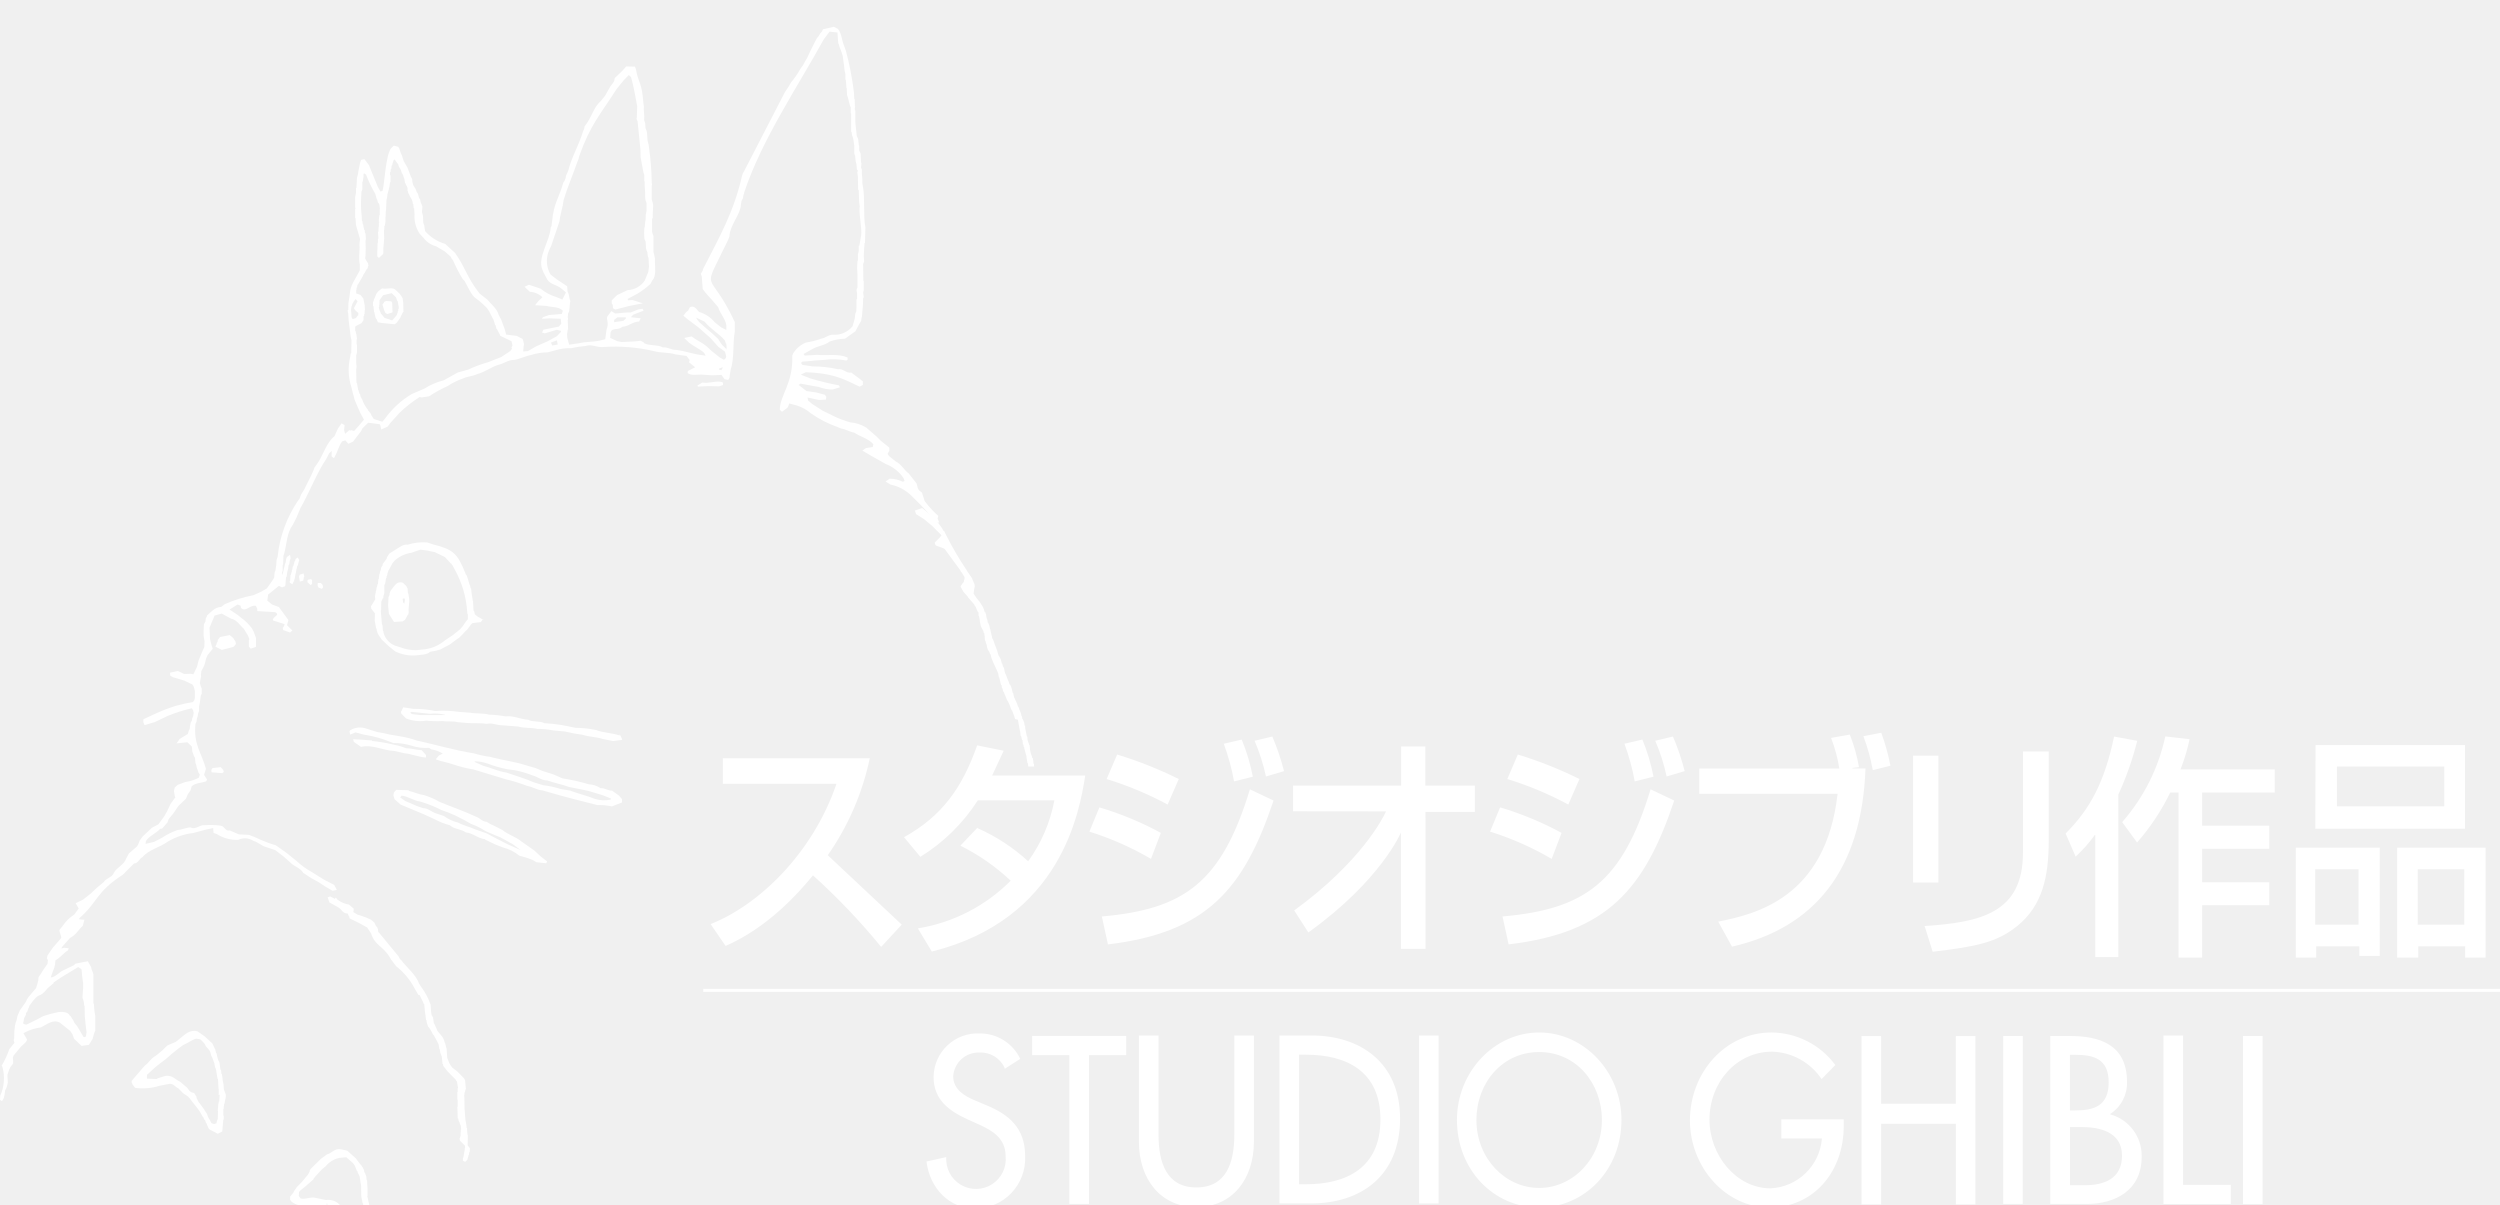
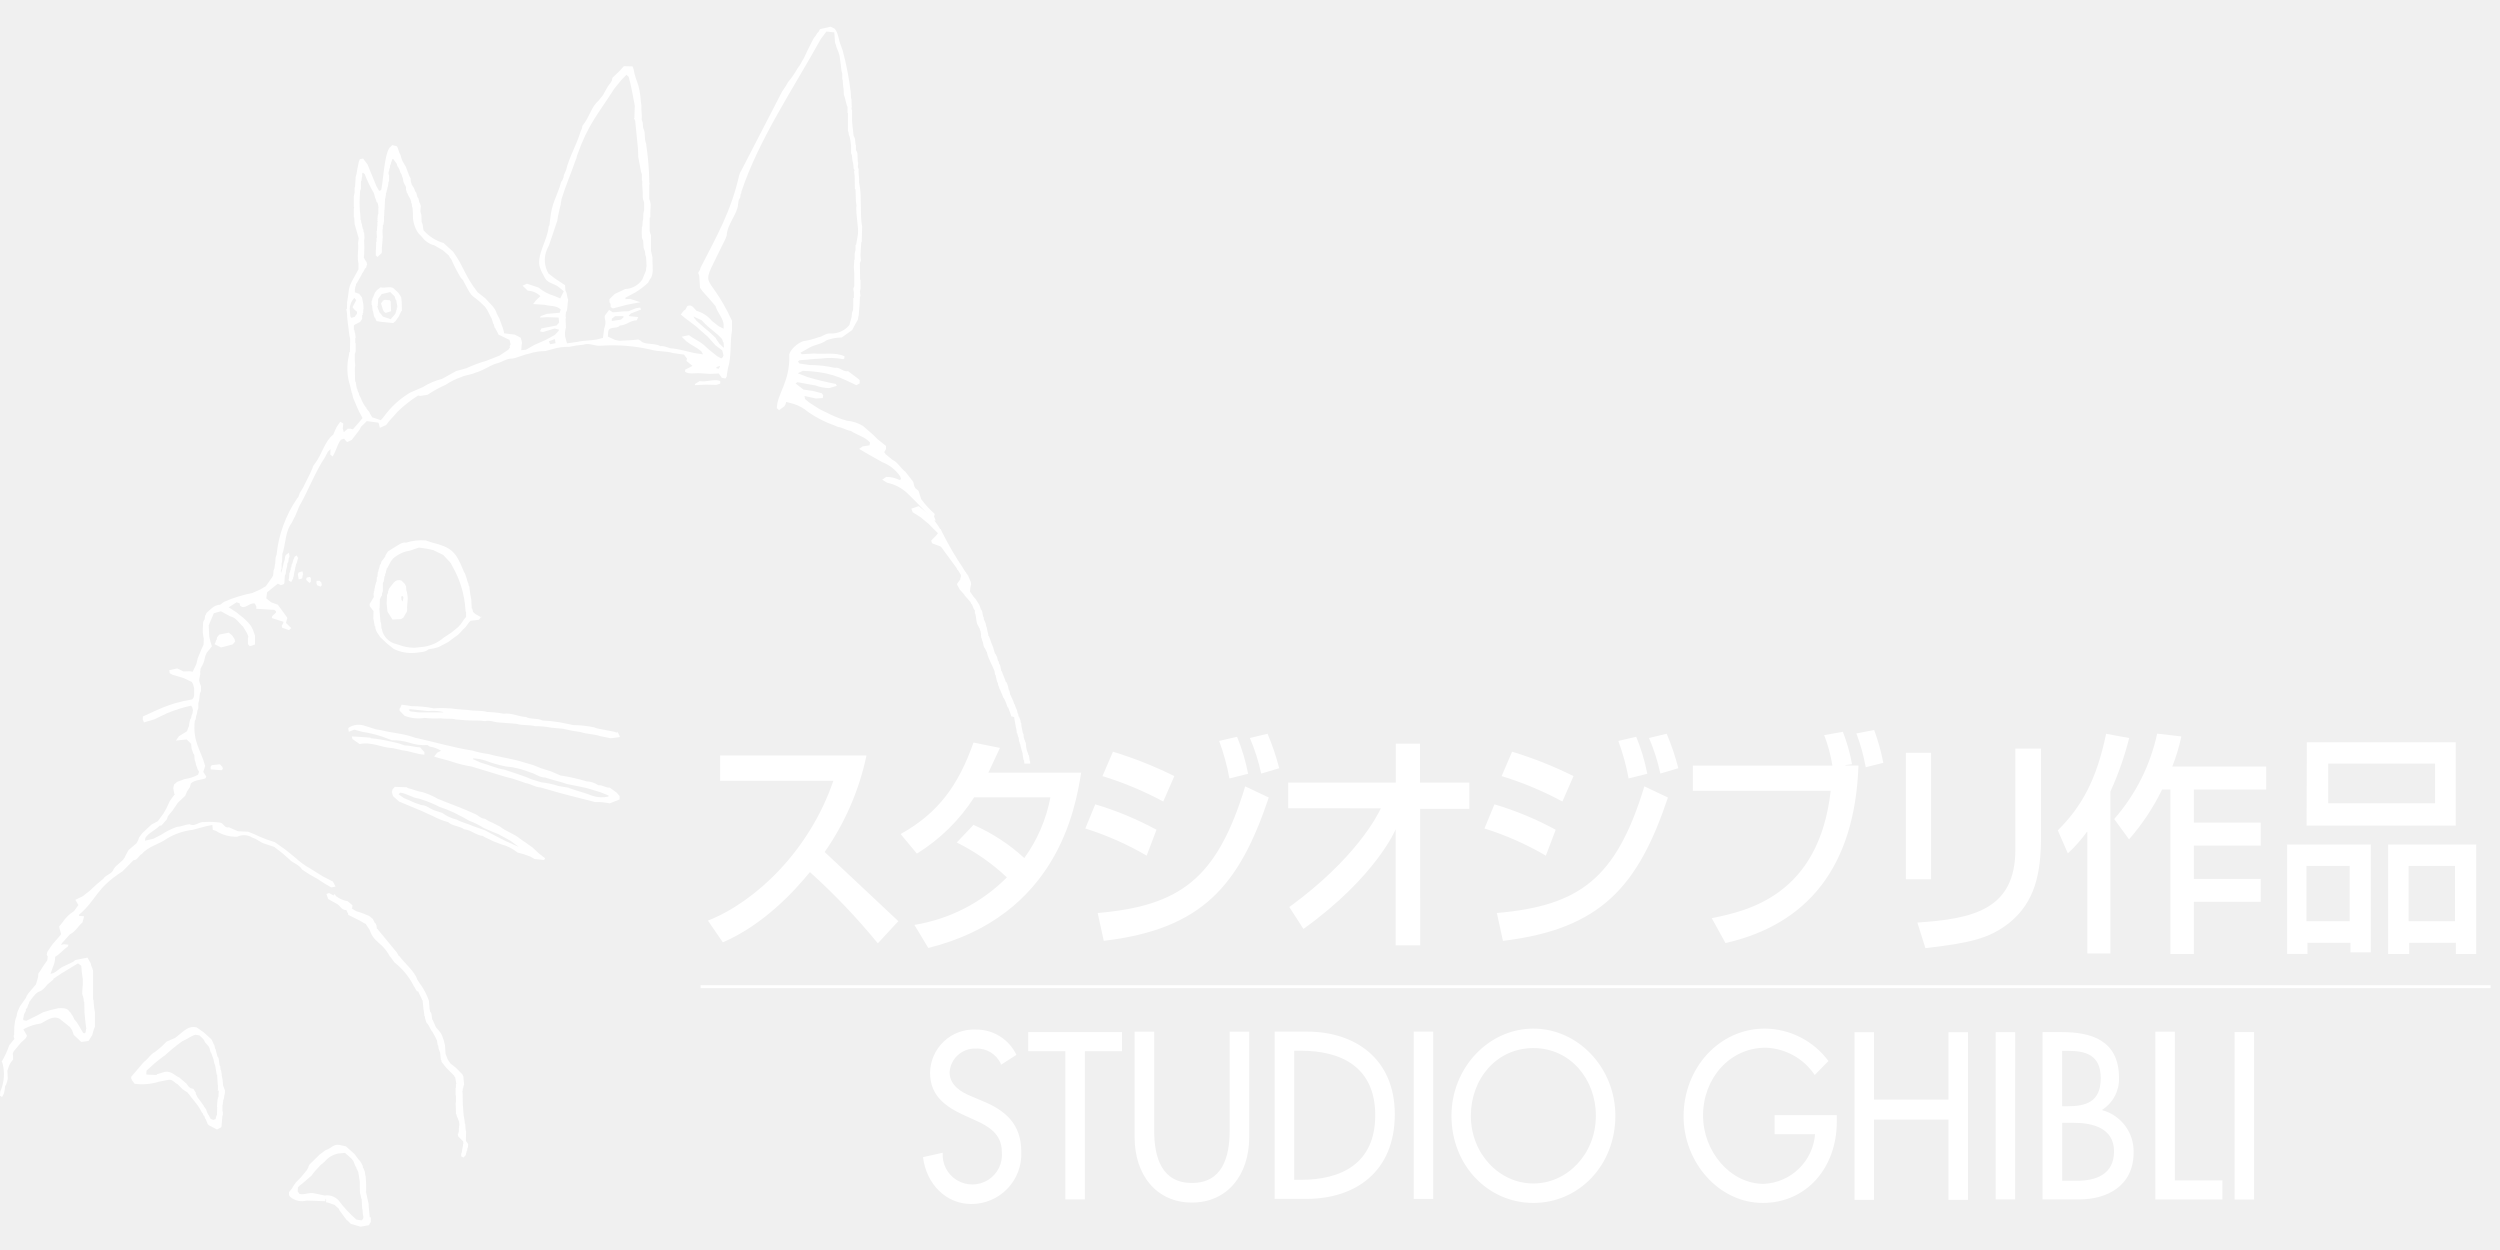
- <svg xmlns="http://www.w3.org/2000/svg" fill="#fff">
+ <svg xmlns="http://www.w3.org/2000/svg" viewBox="0 0 300 150" fill="#fff">
  <path d="M120.1 127.66a3.132 3.132 0 0 0-3.013-1.83 3.032 3.032 0 0 0-3.135 2.855c0 1.567 1.44 2.4 2.6 2.866l1.342.567c2.67 1.1 4.66 2.684 4.66 6.1a5.99 5.99 0 0 1-6 6.264c-3.03 0-5.4-2.4-5.794-5.624l2.366-.53a3.56 3.56 0 1 0 7.093-.11c0-2.16-1.616-3.086-3.232-3.806l-1.293-.585c-2.134-.976-4.086-2.287-4.086-5.08a5.262 5.262 0 0 1 5.531-5.2 5.318 5.318 0 0 1 4.831 3.038l-1.867 1.195zm10.08 16.266h-2.342V126.14h-4.452v-2.293h11.252v2.293h-4.452v17.785zm8.32-20.126v11.843c0 3.282.915 6.313 4.53 6.313s4.53-3.03 4.53-6.313V123.8h2.342v12.7c0 4.422-2.56 7.807-6.873 7.807s-6.874-3.385-6.874-7.807v-12.7h2.343zm16.8 17.778h.823c4.776 0 8.905-1.915 8.905-7.746s-4.135-7.745-8.905-7.745h-.823zm-2.342-17.785h3.885c5.757 0 10.533 3.245 10.533 9.93 0 6.843-4.684 10.143-10.612 10.143h-3.806v-20.072zm19.028 20.078h-2.34v-20.078h2.34zm19.517-9.978c0-4.422-3.086-8.124-7.5-8.124s-7.5 3.7-7.5 8.124c0 4.574 3.433 8.124 7.5 8.124s7.5-3.538 7.5-8.124m2.34 0c0 5.965-4.4 10.46-9.837 10.46s-9.83-4.5-9.83-10.46c0-5.75 4.452-10.46 9.83-10.46s9.837 4.708 9.837 10.46m26.573-.08v.793c0 5.513-3.635 9.746-8.886 9.746s-9.5-4.85-9.5-10.4c0-5.776 4.27-10.52 9.734-10.52a9.58 9.58 0 0 1 7.648 3.891L217.766 129a7.374 7.374 0 0 0-5.9-3.275c-4.27 0-7.5 3.647-7.5 8.14 0 4.27 3.232 8.2 7.294 8.2a6.473 6.473 0 0 0 6.148-5.964h-4.855v-2.287h7.44zm13.4-1.86v-8.093h2.342v20.126h-2.34v-9.637h-8.935v9.637h-2.342V123.86h2.342v8.093zm8 11.978h-2.337v-20.078h2.342zm5.647-2.24h1.793c2.165 0 4.428-.7 4.428-3.537s-2.683-3.415-4.775-3.415h-1.446v6.952zm0-8.94h.6c2.22 0 4.025-.488 4.025-3.355 0-2.824-1.793-3.293-3.982-3.293h-.647v6.7zm-2.342-8.9h2.294c3.537 0 6.867.976 6.867 5.514a4.375 4.375 0 0 1-2.013 3.805v.05a5.11 5.11 0 0 1 3.763 5.086c0 4.026-3.208 5.624-6.526 5.624h-4.4v-20.083zm15.87 17.8h5.7v2.287h-8.05V123.8h2.342v17.8zm9.5 2.293h-2.34V123.85h2.34zm-185.565-33.46C90.7 108.217 97.154 102.04 100 93.7H86.414v-3.047h17.565a31.52 31.52 0 0 1-5.02 11.587l8.844 8.3-2.464 2.66a77.94 77.94 0 0 0-8.148-8.551c-1.83 2.232-5.46 6.264-10.448 8.435l-1.8-2.623zM116.853 99a22.272 22.272 0 0 1 6.063 3.964 18.126 18.126 0 0 0 3.134-7.288h-9.15a21.752 21.752 0 0 1-6.873 6.757l-1.952-2.348c4.574-2.543 6.953-5.916 8.746-10.978l3.17.64-1.384 2.97h11.13c-.683 4.38-2.927 17.2-18.34 21.04l-1.67-2.77a20.2 20.2 0 0 0 11.1-5.7 25.038 25.038 0 0 0-6.014-4.19l2.044-2.153zm14.87 10.563c9.85-.866 14.32-4.056 17.7-15.2l2.83 1.34c-3.556 10.588-7.972 15.784-19.8 17.2zm19.62-16.735a23.218 23.218 0 0 0-1.36-4.27l2.122-.506a28.438 28.438 0 0 1 1.4 4.135l-2.172.647zm-3.812.585a26.888 26.888 0 0 0-1.232-4.5l2.147-.5a23.309 23.309 0 0 1 1.329 4.44zm-9.953 9.252a35.6 35.6 0 0 0-7.343-3.245l1.195-2.9a38.1 38.1 0 0 1 7.349 3.05l-1.2 3.16zm2.012-6.483a40.363 40.363 0 0 0-7.294-3.049l1.257-2.928a47.734 47.734 0 0 1 7.367 2.928zm40.033 13.38c9.85-.866 14.32-4.056 17.7-15.2l2.83 1.34c-3.556 10.588-7.972 15.784-19.8 17.2zm19.62-16.735a23.218 23.218 0 0 0-1.36-4.27L200 88.05a28.438 28.438 0 0 1 1.4 4.135l-2.172.647zm-3.812.585a26.888 26.888 0 0 0-1.232-4.5l2.147-.5a23.309 23.309 0 0 1 1.329 4.44zm-9.953 9.252a35.6 35.6 0 0 0-7.343-3.245l1.2-2.9a38.1 38.1 0 0 1 7.349 3.05l-1.2 3.16zm2.012-6.483a40.186 40.186 0 0 0-7.294-3.049l1.257-2.928a47.469 47.469 0 0 1 7.367 2.928zm36.397-4.114a22.622 22.622 0 0 0-1.122-4.055l2.135-.412a25.272 25.272 0 0 1 1.1 3.94l-2.116.53zm-2.744-4.25a20.441 20.441 0 0 1 1.1 3.891l-.793.1v.06h1.568c-.44 12.155-6.1 19.053-15.96 21.3l-1.646-2.988c4.27-.866 12.856-2.714 14.27-15.284h-16.54v-3.02h16.747a17.8 17.8 0 0 0-.988-3.66l2.245-.4zm23.78 12.63c0 4.4-.757 7.825-3.794 10.283-2.44 1.933-4.806 2.427-10.08 3.05l-.964-3.074c6.7-.445 11.758-1.56 11.758-8.77v-12.1h3.08v10.612zm-13.192 5.062h-3.025V90.335h3.025zm30.018-17.076a22.425 22.425 0 0 1-1.073 3.549h11.264v2.763h-8.678v3.964h8.025v2.763h-8.025v4h8.025v2.744h-8.025v6.264h-2.818V94.745h-.994a26.953 26.953 0 0 1-3.965 5.977l-1.78-2.44a22.86 22.86 0 0 0 5.153-10.246l2.9.336zM250.5 99.807h-.06a16.906 16.906 0 0 1-2.3 2.6l-1.2-2.763c2.9-2.9 4.647-6.1 5.794-11.588l2.768.507a37.3 37.3 0 0 1-2.256 6.428v19.425h-2.763V99.74zm28.9-3.415h12.807v-4.758H279.38v4.758zm-2.58-7.32h17.87v10h-17.9zm12.216 21.468h5.562v-6.624h-5.562v6.624zm-14.7-9.2h10.16v12.94h-2.44v-1.146h-5.16v1.342h-2.44v-13.14zm2.44 9.2h5.184v-6.624h-5.184v6.624zm9.758-9.2h10.612v13.137h-2.44v-1.342H289.1v1.342h-2.525v-13.14zm-131.77 7.47C162.63 103.082 165.3 97.886 165.7 97l-11.118-.012v-3.073H167.5v-4.677h2.9v4.677h5.916v3.153h-5.9l.006 16.37h-2.94V99.52s-2.36 5.7-11.07 11.954l-1.708-2.653zm-70.66 9.575h214.8" />
  <path d="M84.072 118.22h214.8v.354h-214.8m2.36-72.832v.287l-.464.158-1.268-.03-1.27.06-.06-.122.586-.366c.854.158 1.586-.262 2.36-.05l.122.073zM55.92 74.04l-.22.263-.415.6-.292.335-.878.707-.9.592a4.628 4.628 0 0 1-2.341 1.073l-1.147.122a5.379 5.379 0 0 1-1.921-.366l-.586-.183a2.285 2.285 0 0 1-1.366-1.536l-.024-.208h-.05l-.05-.652-.073-.183-.122-1.427v-.214h.024l.025-1.037.09-.207.1-.207h.05l.025-.336h.018l.08-.268v-.958l.1-.183.042-.244.062-.414h.048l.025-.244h.024l.074-.232v-.16h.05l.048-.28h.043l.445-.836.27-.34a3.911 3.911 0 0 1 2.012-.939l1.074-.366a12.9 12.9 0 0 1 1.708.292l1.22.592.73.793h.05l.06.158h.043l.22.415a12.013 12.013 0 0 1 1.561 5.215l.024.23h.05v.6zm1.847.05l-.652-.366-.2-.158-.146-.134-.1-.415h-.06l-.06-1.147h-.018l-.048-.3-.08-.475-.09-.757h-.05l-.073-.366h-.025l-.1-.305-.1-.365-.2-.574h-.05l-.122-.305c-.915-2.256-1.433-2.744-3.78-3.33l-.732-.244a6.2 6.2 0 0 0-2.336.263c-.56-.06-.854.256-1.244.463l-.95.6-.275.427-.06.207-.292.39-.146.183-.074.286h-.03l-.122.232V68l-.074.262h-.024l-.074.39h-.048v.122l-.05.47h-.05l-.05.6h-.048l-.074.336h-.024l-.074.44h-.024l-.025.317h-.05v.262h-.048l.048.44-.488.81h-.024l.024.263.025.073.463.6h-.048v.182l-.016.634.073.4.074.415.024.122h.05l.025.244.1.305.1.207.4.58.824.774.78.628a4.869 4.869 0 0 0 2.537.47c.56-.08 1.27-.06 1.635-.427l.683-.122.537-.152 1.14-.6.8-.6c.56-.305.83-.823 1.293-1.2l.44-.6.17-.153 1-.122.286-.4m-22.04-7.047l.073.024h-.024v.05h-.025l-.17.652h-.048l-.074.4h-.024l-.074.488h-.024l-.05.292-.073.446h-.05v.23h-.05l-.17.342-.292-.183-.02-.207h.043l.05-.732h.05l.073-.336h.025l.024-.293h.05l.05-.384h.05l.17-.6.1-.158v-.1l.05-.05.22-.158.147.232z" />
  <path d="M36.306 68.618l.025.11.05.257h-.05l-.074.426-.414.122-.1-.61.1-.232.463-.134zm.9.61l.1.16v.414l-.17.152-.39-.366.025-.23.073-.06.366-.074zm1.366.7l.05.287-.147.182-.408-.158-.1-.262.024-.28h.366l.22.232zm9.758 2.256L48.187 72l-.05-.4.17-.08.073.08.025.122-.074.445m.586-.6l-.1-.61h-.043l-.05-.6-.146-.287-.4-.4c-.78-.256-1.025.427-1.36.793l-.152.207-.073.262h-.025v.167l-.073.232h-.047l-.05 1.068.092.964.073.134.537.854 1.024-.06.293-.183.342-.622h.043l.06-.287c-.06-.628.122-1.1.048-1.7M27.87 76.26l.1.16.183.287.06.28-.293.342-1.4.366-.775-.39.092-.207h.024l.08-.317H26l.043-.287.268-.34 1.147-.232.415.34zm25.322 9.228h-2.927l-1.025-.122-.2-.183.165-.08 2.2.23a5.139 5.139 0 0 1 1.781.11v.037zm20.883 2.44c-.9-.317-1.952-.317-2.806-.652a12.548 12.548 0 0 0-2.482-.268l-.872-.183-.83-.16a17.145 17.145 0 0 0-2-.207c-.586-.317-1.415-.1-1.952-.415-.975-.06-1.726-.518-2.7-.4a12.923 12.923 0 0 0-1.976-.208c-.7-.207-1.56-.1-2.257-.232l-1.323-.1a12.825 12.825 0 0 0-2.848-.1 12.216 12.216 0 0 0-2.635-.262l-1.19-.183-.22.47h-.05l.025.263.586.6a4.585 4.585 0 0 0 2.409.262 12.871 12.871 0 0 0 1.927.049c.6.1 1.244-.025 1.83.134l1.2.1c.78.06 1.537-.024 2.293.1.585-.152 1.073.134 1.658.16l2.092.158c.714.232 1.562.1 2.27.287a9 9 0 0 1 1.927.183l1.366.122 1.14.244 1.025.158c.732.256 1.6.232 2.342.488l1.262.256 1.05-.134.05-.073-.293-.6m-29.616.8a18.369 18.369 0 0 1 2.391.391l1.037.243.658.232c.6 0 1.22.208 1.848.232l.52.58v.3c-.927-.06-1.708-.427-2.61-.518l-1.17-.268c-1.4-.05-2.56-.805-3.995-.488l-.854-.6-.09-.317.915.048 1.34.1" />
  <path d="M73 95.593a3.673 3.673 0 0 1-1.921-.1c-.885-.366-1.927-.6-2.83-.94v-.025l-1.238-.207a10.09 10.09 0 0 0-2.055-.445l-1.116-.342c-1-.445-2.245-.805-3.293-1.17-1.037-.158-1.9-.6-2.83-.835l-.976-.44.025-.08a5.048 5.048 0 0 1 1.488.263 14.758 14.758 0 0 0 2.44.7l.8.1a11.832 11.832 0 0 1 2.171.628c.6.152 1.067.6 1.757.6.83.3 1.83.488 2.6.78l1.537.305a11.946 11.946 0 0 1 1.708.445l.805.244.945.384h.025l-.05.135zm1.366-.05L74 95.117l-.83-.6c-.537.025-.83-.34-1.366-.286a2.694 2.694 0 0 0-1.415-.47 22.606 22.606 0 0 0-3.141-.707l-1.123-.488-1.238-.39-.9-.366-1.17-.34c-1.367-.445-2.824-.6-4.24-.994a10.81 10.81 0 0 1-1.9-.409c-2.36-.366-4.53-1.037-6.818-1.525a10.774 10.774 0 0 0-1.86-.486l-.56-.1a16.58 16.58 0 0 1-1.757-.342l-.586-.1-1.268-.4a2.235 2.235 0 0 0-1.952.183l-.09.122.073.4.652-.263.952.263a14.169 14.169 0 0 1 2.391.573l1.17.44a6.6 6.6 0 0 1 2.074.287 5.59 5.59 0 0 0 2.2.286l.268.183a3.743 3.743 0 0 1 1.367.5l-.464.232-.366.445.074.05c.652.232 1.34.336 2.012.573a14.6 14.6 0 0 0 2.415.6l3.952 1.2a15.371 15.371 0 0 1 2.013.6l.512.183c.653.1 1.1.488 1.78.52l2.17.622 1.507.4 2.866.732a7.435 7.435 0 0 1 1.757.159l1.195-.47v-.4m-47.676-3.52l.073.262-.17.152-1.293-.1-.024-.3.146-.208.976-.11.292.317zm35.556 9.593l-.147-.05-1.414-.628-1.27-.652-1.238-.653-1.39-.488c-.634-.293-1.39-.45-2-.793a4.573 4.573 0 0 1-1.708-.793l-1.025-.335c-.512-.207-.9-.6-1.464-.6l-.756-.262-1.384-.6-.6-.427.167-.207c.83.085 1.39.6 2.238.707l.317.1a14.534 14.534 0 0 1 2.214.915 15.582 15.582 0 0 1 1.659.652l1.17.6.707.4a8.643 8.643 0 0 1 1.727.86l1.08.47.7.28 1.464.81.95.7v.134zm3.14 1.354l-.732-.567-.762-.714-1.525-1.067c-.66-.567-1.63-.83-2.318-1.4l-.95-.488-.415-.183-.488-.292c-.56-.025-.78-.44-1.244-.6l-1-.44-1.317-.53-1.14-.44-.95-.384a8.7 8.7 0 0 0-1.879-.811c-.628-.08-1.17-.366-1.756-.488l-.06-.086-1.464-.048-.274.3-.062.293h-.024l.146.52.732.652 2.732 1.14 1.312.6a8.58 8.58 0 0 0 1.848.731c.488.476 1.34.44 1.908.854.9.1 1.38.708 2.287.81l.06.074 1.2.573.878.34a5.048 5.048 0 0 1 1.976.988 11.3 11.3 0 0 1 1.537.488l.506.293 1.146.122.123-.183-.03-.08m-25.3 4.39h.1l.147.207a3.072 3.072 0 0 0 1.4.61l.568.488-.025.293-.05.1.53.318a9.828 9.828 0 0 1 1.61.609l.4.342.2.427.122.1.1.244.05.39h.048l2.36 2.866.22.4h.06c.64.88 1.842 1.83 2.165 2.842l.27.415a7.885 7.885 0 0 1 1.122 2.116l.073.958.074.366h.024l.122.213.1.732h.043l.183.415.1.213c.14.537.775.732.976 1.647l.073.16.092.384.06.213.073 1.068.244.628.153.256.213.293.6.463.8.81.122.244.1 1.068h-.048l-.074.366h-.04l-.025.365h-.043l.02.05h-.02v.06h.043l.025 1.464.1 1.305.122.7.025.318h.05v.134l.03.463.043.263h.025l-.025 1.2.27.366-.025.445h-.05l-.05.366h-.048l-.025.207h-.024l-.074.336-.268.268-.27-.134v-.37h.05l.08-.488.092-.488v-.158h.043l-.025-.3-.6-.6-.048-.305h.048l.08-.293v-.4h.024v-.305h.043l-.043-.47-.1-.23-.073-.232-.073-.1-.074-.335h-.05l-.02-.854-.024-.525h.043v-.853h-.043v-.934h.043v-.445h.048l-.146-.835h-.05l-.09-.183-.488-.488-.506-.52-.488-.628-.043-.232h-.05l-.025-.244-.06-.622-.183-.5-.06-.4h-.043l-.1-.573-.073-.16-.1-.207-.4-.732h-.025l-.122-.183-.22-.427-.073-.122-.17-.244h-.04l-.1-.256-.1-.336-.024-.243h-.05l-.073-.6-.05-.3-.1-1.02h-.048l-.1-.262-.244-.488-.146-.317h-.132l-.122-.183-.214-.384h-.024l-.122-.244a8.186 8.186 0 0 0-2.2-2.635l-.56-.75h-.018l-.2-.342c-.83-1.372-1.745-1.36-2.214-2.817l-.488-.75h-.043l-.83-.47-1.22-.6-.03-.232h-.04l-.147-.34c-.61 0-.73-.52-1.116-.732l-1.073-.6-.213-.6.3-.122.586.305" />
  <path d="M26.255 130.874l-.048.81h-.05l-.025.232h-.024l-.074.884.05.1h-.025l-.024.94h-.05l-.1.366v.08l-.293.1-.317-.122-.22-.427-.09-.122-.122-.262-.122-.342-.244-.335-.025-.08-.585-.805-.122-.134-.244-.488-.025-.232h-.046l-.213-.366-.366-.1-.2-.158-.262-.366-.854-.732c-.586-.244-.9-.793-1.732-.7l-1 .305v.08l-1.22-.05-.025-.08.025-.39 1-.915.506-.4.757-.573.683-.6.78-.628.6-.44c.537-.208.95-.574 1.537-.757l.488.08.274.256.263.293.122.262.268.305.2.244.1.23.122.476h.05l.1.287.123.33.1.293h-.017l.073.366.073.158.05.183.17 1.037h.05l.073 1.22h.025v.628l-.05.073h.05zm.512-.628l-.048-.622-.122-.6h.024l-.1-.628h-.05l-.05-.488h-.05l-.048-.232-.074-.6-.1-.268h-.05l-.146-.567-.074-.342h-.048l-.1-.445-.122-.232-.1-.23-.1-.214-.06-.073-.885-.81-.853-.6c-.927-.262-1.537.415-2.074.835l-.512.415-1.025.445-.27.263-.262.262-.39.335-.488.39c-.53.262-.78.792-1.262 1.146l-.22.232-1.367 1.6v.232h.05l.025.158.342.445a6.763 6.763 0 0 0 2.9-.244l1.05-.207c.586-.16.78.305 1.22.518l.567.574.653.445.03.1h.05c.427.634 1.02 1.2 1.39 1.878l.244.44h.048l.05.16.1.183h.05l.122.366h.042l.244.6.122.152 1 .524.488-.256.048-.06.02-.244.1-1.146h.05v-.464h-.05v-.81h.05v-.3h.025l.018-.317h.06l.073-.518h.025l.025-.232h.024v-.342l-.17-.445m16.74 15.857l-.17.183-.635-.1a15.118 15.118 0 0 1-2.122-2.287l-.074-.08a1.869 1.869 0 0 0-1.6-.518l-1.244-.263c-.658-.158-1.17.232-1.78.073l-.22-.3-.02-.04h.025l.025-.44.17-.183.6-.488.952-.83v-.06l.268-.336.732-.793.463-.384a2.883 2.883 0 0 1 1.629-.994l.83-.08.78.683.146.183.1.152.243.622h.05l.073.244.074.134.122.257.073.4.05.366c.165.58-.03 1.488.165 2.037l.08.427h.05l.06 1.195h.03l.05.622.073.366-.05.232m.806-.207l-.1-1.02-.043-.488h.025l-.074-.34-.024-.1-.22-1.02h-.025v-.122h.03v-.81l-.06-1.067h-.043l-.05-.47-.073-.183-.1-.262h-.05l-.05-.317-.073-.122-.1-.213h-.024l-.074-.153-.22-.244-.488-.652-1.025-.915-.732-.16c-.732-.158-1.037.39-1.63.6v-.037l-.78.574-1.22 1.2-.122.208v.1l-.2.366-.732.885-.6.61-.323.47-.122.232-.366.445v.366l.14.207a2.192 2.192 0 0 0 1.976.445l.854.025 1.385.05.024-.28h.06l.025.232H39.1l.073.207h.147l.9.305v.05l.415.366.1.207.414.574.092.122.4.524h.05l.415.415 1.17.335 1-.183.17-.335h.05v-.6h-.05zM121.7 86.054l.025.207.17.94.073.317.05.463h.048l.123.488h.048l.05.525h.05l.05.305h.048l.025.207.22.81h.024l.025.305.1.6h.05l.05.415h.695l-.018-.336h-.05l-.018-.244-.074-.44h-.06l-.06-.3h-.028l-.1-.317-.073-.335-.05-.574h-.05l-.08-.3h-.018l-.1-.34-.024-.336-.074-.134-.183-.915-.018-.317h-.05l-.048-.335-.074-.183-.1-.256h-.05l-.05-.342h-.05l-.073-.366-.195-.463-.1-.305h-.048l-.122-.39-.1-.213-.1-.207-.123-.287h-.024l-.122-.573h-.05l-.122-.52-.1-.292-.1-.183h-.05l-.122-.366-.1-.232-.17-.445-.1-.263h-.043l-.122-.61-.1-.232h-.03l-.092-.366h-.05l-.122-.488-.1-.183-.1-.207h-.037l-.122-.366-.09-.336-.1-.262-.195-.5-.092-.28-.146-.366h-.054l-.024-.256-.08-.286-.122-.6h-.03l-.074-.384-.06-.135-.08-.23h-.05l-.06-.4H118l-.06-.207-.06-.366-.1-.287h-.06l-.122-.4-.1-.232-.4-.628-.287-.335-.415-.6.05-.464.06-.317h.03l-.03-.335-.244-.58-.1-.256h-.05l-.05-.158h-.05l-.122-.232h-.048l-.05-.16h-.05l-.17-.305a37.6 37.6 0 0 1-2.458-4.2l-.244-.5h-.06l-.22-.37a8.012 8.012 0 0 0-1.708-1.854l-.634-.518-.88.3.147.427.95.6 1.025.853.463.476.6.6-.22.28-.366.366-.147.153-.073.085.073.256.074.086.994.366v.05h.05l1.854 2.53.1.23h.05l.366.6v.287h-.05l-.043.34h-.06l-.268.39-.05.048.025.122.317.574.537.6.024.073.708.81.122.256h.05l.244.6.122.152v.39h.048l.074.366.05.4.09.445.122.232.147.287h.024l.073.317h.043l.08.518h-.025l.05.4h.048l.062.305.08.16.06.366.1.262.14.208.122.3h.043l.1.44c.225.628.567 1.23.83 1.9l.06.427h.05l.08.366.14.567h.06l.042.366h.05l.122.446h.05l.1.286.092.208.122.292.09.256h.05l.244.52.14.4.1.232h.048l.147.415.1.244.122.4h.05zM47.614 36.9v.262h-.05l-.024.232h-.025l-.073.256-.146.183-.415.476-.927-.318-.268-.34-.14-.146-.1-.263-.073-.158-.1-.366h.06v-.262h.024l.018-.574.184-.256.243-.335 1.025-.244.512.5.147.427h.048l.123.646.024.287h-.05zm.6-.6l-.073-.622-.1-.183-.2-.293-.025-.05-.22-.207-.39-.366c-.414-.256-1 .03-1.537-.1l-.44.335-.24.318-.244.6h-.024l-.08.34h-.05v.52h.05l.08.707h.024l.122.568.092.262h.05l.17.4.488.085 1.512.153.27-.214.365-.518.1-.158v-.05l.268-.52h.05l-.024-.945" />
  <path d="M86.9 41.777v.023l-.4-.4-.17-.153-.415-.61-.025-.08-.756-.707-.7-.592-.854-.762-.147-.208h-.048l-.025-.073-.146-.244 1 .47c.9 1.037 1.708 1.4 2.44 2.256l.122.366h.05l.048.58-.048.05m-.586 2.56l-.293-.073.045-.133.39-.134.024.048-.17.293M66.02 41.32l-.153-.366.714-.268.09.5-.652.122m-4.806.366l-.22.3-1.067.707-1.586.623a15.946 15.946 0 0 0-2.391.89l-1.22.335-1.678.934a7.9 7.9 0 0 0-2.317.994l-1.513.652A10.574 10.574 0 0 0 46 50.083l-.3.336-1.025-.336-.274-.44-.09-.213-.324-.39-.042-.158h-.05l-.244-.366-.22-.415-.122-.317-.2-.366-.073-.317H43l-.1-.262-.025-.183h-.05l-.073-.415-.073-.427h-.05l-.025-.366-.024-1.22.048-.4-.048-.488v-.915h.028l.074-.3v-.94h-.05v-.628h.05l-.074-.6h-.024l-.074-.384h-.048v-.524l.17-.122.58-.293.1-.153.146-.207V37.8h.073v-.244h.05l.018-.47h.03l-.03-.6-.164-.8-.342-.427-.512-.183v-.415h.028l.025-.286h.05l.048-.342h.05l.586-1.012.1-.232.122-.16.214-.4.152-.16.043-.256h.06l-.073-.366-.074-.1-.146-.232-.122-.262h.025v-.183h.024a16.963 16.963 0 0 0 0-1.928l.05-.024-.025-.134h.025l-.05-.7h-.053l-.048-.39h-.05l-.1-.47-.024-.208h-.05l-.05-.4h-.05l-.024-.567a12.049 12.049 0 0 1-.073-2.135l.042-.854h.03l.073-.232v-.9h.05l.073-.518h.025v-.427l.1-.05.2.158a15.23 15.23 0 0 0 1.1 2.287l.183.653h.03l.122.427h.05l.1.207.018.1.05.366.024.024H45.4v.757h-.05l-.06.574.05.024h-.05l.05.025h-.05v.183h.05v.073h-.05v.518h-.025l-.03.6h-.05l.05.836h-.05v.463h-.043l-.028.968H45.1v.707h.05l.146.153.506-.47v-.1h.025v-.58l.08-.884V28.6h.025l-.025-.7v-.4h.025l.018-.5H46l.08-.463v-.6h.02l.024-.732h.025l-.025-.03h.025l.06-1.353h.024l.08-.47v-.207h.042l.074-.366h.024l.074-.39h.024l.074-.6h.06v-.836h-.06v-.366h.06l-.025-.024h.025l.042-.366h.05l.05-.427h.05l.073-.335h.025l.073-.28.122-.1.44.6.074.262.146.232.1.183.123.4h.024l.122.232.074.263.073.182.073.464h.025l.1.244.074.1.1.244v.39h.05l.05.292h.048l.123.3.243.427.1.287.024.232h.05l.05.5h.05l.048.75a3.724 3.724 0 0 0 .629 2.318l.445.47a2.687 2.687 0 0 0 1.506 1.019l1.025.6.708.622.17.335h.05l.1.183a17.713 17.713 0 0 0 1.122 2.165l.244.256c1.39 2.7.83 1.36 2.653 3.208l.27.4.463.914h.025l.122.366.1.366h.05l.122.47h.05l.1.207.2.366.074.16.024.08 1.342.647.122.524-.122.244M42.16 38.16l-.122-.207-.074-.915.05-.4h.025l.08-.3.183-.317.22-.28.1.134.123.146-.44.836.2.268.22.2.122.085-.025.3h-.048l-.22.317-.4.122m-35.74 79.3l.927-.622 2.012-1.22.39.268.024.183.05.6.1.756h.018v.854H9.92l-.06.964.06.244h.018l.1.414.024.336h.05l.025 1.256.1 1.037.1.793.024.036h-.03l.048.074h-.048l.024.048h-.024l-.05.4-.122.122-.17-.025-.366-.61-.05-.1-.366-.6-.286-.336-.22-.463h-.03l-.22-.366-.122-.1c-.2-.408-.78-.445-1.323-.408a15.873 15.873 0 0 0-1.83.488l-.8.426-1.22.6-.342-.08-.048-.208H2.8l.08-.47.122-.262.1-.16v-.21l.153-.16.164-.463h.03l.06-.244c1.45-2.037.927-.56 2.22-2.135l.683-.573M73.4 38.245l.08-.048.335-.263h1v.16l-.3.262-1.1.16v-.27zm38.77 23.432a12.068 12.068 0 0 1-1.628-1.775l-.323-1.012-.366-.293-.14-.256-.122-.518-.95-1.22c-.58-.415-.878-1.116-1.555-1.433l-.805-.653-.17-.256.06-.122.146-.244v-.384l-1.015-.81-.52-.525-1.22-1.06a4.383 4.383 0 0 0-1.927-.628 11.75 11.75 0 0 1-2.049-.781l-1.22-.6-1.244-.795-.512-.427-.073-.366 1.366.3.83-.048.05-.336-.17-.244-1.074-.28-1.122-.16-.945-.732.22-.158 1.586.292.58.1a4.779 4.779 0 0 0 1.659.317l.9-.268-.122-.232a33.792 33.792 0 0 1-3.415-.829l-1.147-.452.6-.286a16.273 16.273 0 0 1 1.952.158 10.928 10.928 0 0 1 3.214.964l1.268.6.39-.214v-.41l-.317-.262-1.074-.8c-.634.122-.945-.518-1.6-.4a13.511 13.511 0 0 0-3.019-.336l-1.22-.183-.17-.23.17-.16.995-.073c.536-.085 1.073-.085 1.634-.134a8.112 8.112 0 0 1 2.629.079l.146-.1v-.262c-1.116-.488-2.44-.207-3.66-.317l-1.464.085-.146-.183 1.074-.61c.634-.366 1.463-.415 2.05-.885a5.623 5.623 0 0 1 1.829-.335l1.244-.89.1-.183.323-.61.262-.44.074-.47h.024l.025-.342.025-.3.073-.835.024-.836.074-.024-.074-.6.074-.3V33.6l-.05-.05-.025-1.982.123-.317-.05-.6.05-.976.048-.61.05-.025.05-1.878-.05-.28c-.17-.9-.03-3.366-.22-4.4l-.1-.58c.05-.574-.1-1.037-.05-1.617l-.1-.23.048-.574-.048-.024-.05-1.067-.074-.208-.1-.183v-.6l-.043-.024-.078-.756-.17-.366-.05-.525-.073-.6-.05-.61v-1.33l-.073-.024.05-.06-.05-.025.05-.366h-.025l-.025-.854-.048-.03-.045-.8a35.642 35.642 0 0 0-.958-4.952l-.213-.6c-.268-.6-.305-1.512-.732-2.013l-.488-.26-1.3.293-.14.287-.195.207-.2.335-.195.232-.317.6-.44.884-.414.885-.244.414-.27.488-.164.214-.153.232a9.954 9.954 0 0 1-1.1 1.585l-.226.4-.488.732-4.88 9.453-.17.3-.1.317c-.976 4.27-2.623 7.154-4.636 11.075l-.06.232-.22.366.122.34.1 1.464c.366.567.927 1.067 1.342 1.586l.512.6c.244.854 1.055 1.56.976 2.44v.28l-.6-.3-.8-.628a3.661 3.661 0 0 0-1.854-1.22c-.287-.256-.53-.836-1.1-.573l-.22.414-.22.16-.342.445c.653.6 1.586 1.147 2.287 1.83l.952.835.926 1.037.806.6.073.256.073.366-.073.183-.19.16-.488-.263-.976-.78-.652-.6c-.537-.445-1.2-.707-1.757-1.147l-.884.183.585.568c.6.475 1.25.707 1.806 1.22l.17.336-.262-.05c-1.128-.1-2.147-.518-3.293-.653-.56.025-.976-.366-1.56-.286-.6-.366-1.537-.16-2.214-.5l-.1-.122-.335-.183c-.757.122-1.49.1-2.257.158l-.518-.1-.873-.4.043-.59c.1-.708 1.025-.27 1.39-.732.762-.025 1.27-.628 2.025-.628l.195-.39-1.147-.122.05-.11.22-.208 1.22-.47-.122-.232-.512.08-.9.366c-.652-.03-1.22.1-1.872.122l-.445-.287-.488.66c-.165.4.268.622-.1 1.586l-.146 1.116-.732.183c-.775.158-1.555.1-2.317.286l-1.263.183-.225-.81-.025-.463.08-.52.043-.024-.043-1.1.043-.158-.043-.183.043-.47.122-.232.05-.414.043-.488.05-.366-.074-.214-.122-.6-.14-.335-.04-.605-1.22-.81-.775-.6a3.2 3.2 0 0 1-.195-2.817l.1-.232.17-.336 1-2.97.06-.445.305-1.36h.025l.024-.256.092-.52c.476-1.567 1.122-3.025 1.647-4.56l.14-.342.05-.262c1.372-3.86 2.488-4.928 4.49-8.075l.872-1.067.586-.6.268.256c.323 1.14.512 2.317.732 3.464l-.05 1.464-.05.024.146.317.342 3.416.025.914.335 1.8.1.28v.762l.05.025c-.05.6.1 1.2.05 1.878l.048.366.122.342v.94l-.09.44-.025.653-.05.207-.048.653-.05.048-.025.63.025.652.05.16.1.23.05.793.06.232.1.232.05.445.09.262.06 1.122h-.024l-.06.52-.427 1.037a2.569 2.569 0 0 1-2.049 1.146l-1.263.6-.634.622v.366l.122.183.025.4.274.16 1.634-.427.793-.158.878-.16-1.244-.4-.536.03-.05-.158 1.22-.653a9.49 9.49 0 0 0 1.506-1.14l.247-.452c.463-.475.305-1.537.293-2.16v-.445l-.074-.366-.1-.4v-1.948l-.042-.024-.122-.427V26.12l.08-.024v-.573l.05-.976-.05-.287-.122-.4v-1.72l.043-.024-.043-.244a33.031 33.031 0 0 0-.323-4.19l-.05-.39c-.317-.927-.006-1.22-.366-1.95l-.05-.628-.125-.366c.073-.568-.073-1.037-.03-1.635l-.06-.47c-.184-2.44-.58-2.245-.88-3.94l-.122-.336-1.048-.024-.506.567-.8.762-.08.1-.043.293-.153.256-.335.445-.6 1.067-.506.63c-.946.84-1.013 1.86-1.952 3.05l-.05.287-.146.335c-.5 1.67-1.384 3.1-1.756 4.666l-.27.61-.043.28-.152.366-.122.152c-.53 1.922-1.13 2.4-1.342 4.617l-.073.6-.1.183c-.073 1.537-1.6 3.574-1 5l.122.317.146.28.318.6c.365.622 1.17.61 1.732 1.122l.506.427-.427.854-.732-.305a5.3 5.3 0 0 1-1.872-.994l-1.39-.47-.53.244.635.6a2.288 2.288 0 0 1 1.506.652l-.512.488-.366.464 1.366.085c.635.183 1.44.05 1.952.567l-.122.39-1.537.134-.732.262-.1.183.9-.05 1.34.05.06.6-.3.34-1.83.366-.17.336.342.1 1.414-.427.507.122v.134l-.488.518-1.1.6-1.36.6-1 .573-.56.05.042-.573.05-.3-.073-.342-.092-.286-.707-.366L60.5 40l-.05-.244-.1-.366-.44-1.2-.073-.122-.22-.427c-.22-.775-.854-1.22-1.366-1.83l-.927-.732c-1.573-2.012-1.616-3-2.927-4.848l-1.17-1.068a5.114 5.114 0 0 1-2.409-1.537l-.05-.335-.05-.342-.122-.335-.025-.793-.122-.44V25.3l.05-.6-.092-.256-.1-.214-.092-.414-.122-.16-.14-.518-.122-.16-.153-.4-.263-.415-.122-.415-.018-.34-.146-.263-.415-1.1-.44-.763-.122-.366-.1-.34-.122-.232-.2-.6-.122-.2-.53-.134-.348.335c-.634.927-.762 4.233-.994 5.062l-.244.1-.323-.567-1.067-2.61-.537-.707-.39.085-.122.336-.1.5-.074.335-.1.6-.1.366-.073 1.22-.05.03v.573l-.1.52v1.25l.048.025-.048.158v1.037l.048.03.05.8.488 1.7-.073.6c.073.6-.073 1.256-.025 1.933l.05.415h.018v.793c-1.427 2.525-.988 1.81-1.36 3.933l-.018.8-.08.06.08.41c.012.83.2 1.817.287 2.714l.1.427-.03 1.56-.073.025-.05.4a6.669 6.669 0 0 0 .152 3.659l.2.854h.02l.146.6.44 1.037.27.6.414.756-.634.756-.537.6-.4-.1-.025.08-.146-.08-.512.44-.122-.44.06-.6-.366-.213-.44.652-.274.6-.124.29c-1.006.774-1.342 2.317-2.135 3.39l-.268.366-.1.292c-.317.8-.75 1.525-1.115 2.318l-.39.628-.17.476-.183.232a14.61 14.61 0 0 0-2.44 6.708l-.122.366-.05.756H33l-.03.263-.042.256-.1.244-.05.6-.122.23-.756 1.068-.683.4-.927.415a15.98 15.98 0 0 0-3.415 1.067l-.44.336c-.78.03-1.22.628-1.683 1.018v.08l-.146.244-.043.385-.183.34-.043.81v.488l.043.342.073.384-.024.707-.244.525-.458 1.116-.17.7-.048.1-.39.81-.323-.06-.823.025v-.025l-.708-.335-.95.207.048.366.34.182 1.342.4.975.47.153.287.122.47v.854l-.06.244-.165.232a20.378 20.378 0 0 0-2.1.469 19.89 19.89 0 0 0-2.463.958l-1.36.627-.018.342.147.366 1.238-.366 1.524-.732a17.19 17.19 0 0 1 2.9-.915l.146.244.074.317-.074.4-.1.232-.05.287-.122.207-.092.4-.048.4-.1.183-.122.4-.976.6-.366.524 1.293-.134.537.525.05.573.1.262.1.305.122.183.05.6.09.244.08.366.09.232.1.317.17.262-.122.366a4.824 4.824 0 0 1-1.61.518l-.9.336-.366.317-.1.415.1.6.074.23-.074.025-.512.707-.415.89-.335.59-.69.945-.78.415-1.1 1.037-.366.5-.074.207-.1.244-.153.257-.945.81-.342.628c-.244.75-1.1 1.037-1.464 1.69-.183.574-.915.622-1.22 1.122a19.57 19.57 0 0 0-1.585 1.4l-.9.708-.87.416.366.63-.53.73a4.513 4.513 0 0 0-1.366 1.33l-.414.518.042.232.195.653-.09.158-.885 1.013-.262.366-.415.61-.076.36.122.208-.05.445-.512.732-.292.475-.27.385-.024.366-.123.47-.146.47-.907 1.07-.195.293-.1.256-.732 1.037-.274.628-.043.152-.073.39-.1.262-.09.366-.08.653-.024.933-.06.158.09.342-.61.756A10.263 10.263 0 0 1 .2 127.4l.092.158A5.139 5.139 0 0 1 .028 131l-.028.484.244.158.22-.4.1-.47.048-.426.123-.208.1-.28.1-.427-.05-.94.213-.628.153-.305.317-.414v-.366l-.03-.336.08-.244.854-1.036.61-.574.14-.244v-.1l-.415-.708.146-.1a5.763 5.763 0 0 1 1.927-.61c.683-.317 1.44-1.02 2.27-.574l1.238.988.27.4.1.28.092.263.9.853.878-.122.44-.707.1-.366.1-.34.122-.287v-1.744l-.08-.48-.043-.366-.05-.653h-.048v-3.488l-.1-.317-.122-.287-.05-.256-.4-.707-1.464.286-.244.214-1.262.6c-.52.256-.884.8-1.464.835l.22-.628.2-.525.1-.4.042-.488c.6-.335.934-.854 1.5-1.2l.09-.244-.53-.06-.366.08.14-.232.927-1.036c.708-.342.976-.976 1.512-1.434l.195-.73-.61-.05v-.132c2.2-1.9 1.964-3.123 5.214-5.21l1.317-1.33c.537-.025.6-.574 1.025-.763.75-.914 2.05-1.14 3.05-1.872a7.736 7.736 0 0 1 3-1.012l1.6-.427.793-.16.05.58.366.12a4.454 4.454 0 0 0 2.573.708 1.852 1.852 0 0 1 1.83.122c.6.16.927.6 1.586.762l1.025.342 1 .774.793.7c.44.5 1.17.6 1.56 1.256l.957.622.854.47a17.1 17.1 0 0 0 1.683 1.037l.513-.1-.318-.6-1.22-.628-1.507-.94a8.911 8.911 0 0 1-1.756-1.275l-1.22-.988-1.27-.9a14.911 14.911 0 0 1-1.8-.653 13.094 13.094 0 0 0-1.415-.6l-1.22-.06-1.073-.47c-.56.134-.586-.488-1.074-.567a8.991 8.991 0 0 0-1.9-.061c-.652-.08-1.1.6-1.732.262-.53.025-.994.287-1.506.305a7.965 7.965 0 0 0-1.891.939l-.95.488-1.025.244.05-.34c.366-.6 1.17-.885 1.708-1.464l.225-.024.653-.75.1-.318.122-.183.44-.524.658-.964.878-.835.22-.525.335-.488.122-.463c.458-.427 1.17-.4 1.732-.6l.122-.207-.365-.574.225-.707c-.53-1.976-1.506-2.88-1.25-5.39l.122-.244.043-.366.1-.287.048-.335.113-.29v-.567l.1-.446.1-.81.123-.256v-.6l-.123-.3-.1-.366.043-.317.1-.488-.025-.3h.025l.024-.317c.7-1.22.317-1.055.757-1.927l.61-.756-.17-.54-.152-.622-.06-1.36.61-1.45.854-.232 1.1.6c.714.134 1.055.81 1.543 1.22l.122.207.366.6.17.44-.06.1v.78l.22.244.628-.207v-1.073l-.146-.4-.123-.34-.22-.415a6.049 6.049 0 0 0-1.342-1.305l-.347-.287-.976-.646.95-.6.366.134.043.256c.567.6 1.1-.415 1.78-.232l.17.342v.286l.512.025 1.63.1c.69.39-.385.52-.263.988l1.39.446-.073.23-.147.232.05.244.823.293.275-.244-.64-.622.123-.47.042-.03-.042-.183-1.097-1.5-.8-.292-.586-.47.1-.732 1.292-1.037.366.183.366-.134.05-.152.06-.89.092-.152.048-.44.123-.476.042-.384.1-.16.055-.422.1-.256-.08-.427-.366.262-.092.232-.048.366-.1.287-.214.94-.122.335-.03-.23.1-.3v-.683l.048-.025.043-1.067.1-.3c.3-1.147.3-2.452 1.025-3.415l.427-.836.488-1.17c1-1.72 1.988-4.27 3.05-5.812l.366-.7.317-.318-.024.653.292.232.287-.567.37-.898.146-.292.183-.257.366-.122.366.41.56-.256.9-1.17.1-.16.1-.23.707-.7 1.39.183.06.122.122.5.757-.34c.4-.6.945-1.068 1.384-1.616a15.516 15.516 0 0 1 2.44-1.922l.243.05.885-.134a15.33 15.33 0 0 1 2.214-1.22 7.968 7.968 0 0 1 1.854-.915c.537-.262 1.17-.262 1.677-.518.927-.244 1.635-.81 2.49-1.1.707-.134 1.22-.628 1.97-.6.69-.122 1.324-.47 2.025-.6a6.537 6.537 0 0 1 1.927-.3l.915-.244a5.768 5.768 0 0 1 1.909-.256 12.427 12.427 0 0 1 1.726-.263c.732-.262 1.39.208 2.123.122a20.564 20.564 0 0 1 6.1.5c.806.23 1.732.12 2.538.384l.61.085.708.1.366.488-.073.268.73.6-.872.44-.024.262c.506.342 1.244.122 1.847.183l1.1.073 1.1-.048.366.518.44.08.146-.232.05-.4.1-.6c.45-1.372.232-3.256.488-4.513v-1.177c-3.123-6.71-4.1-2.958-.806-9.795l.17-.445c.037-1.323 1.342-2.67 1.36-3.757l.08-.487.17-.3.073-.47h.05L88.97 23c2.074-6.257 6.373-12.6 9.514-18.3l.683-.915.946.1.1 1.323.048.025.122.445.14.34.1.263.122.4.06.47.09.6.074.7.1.4v.653l.05.05.073.963h.03l.043.854c.164.348.286 1.238.44 1.464v.707l.05.025v2.2l.06.05.042.34.1.263.08.366.092.652v.933l.1.263.06.61.1.415.05.6.122.16-.073.152.073.58.025 1.536.073.025.05 1.433.073.58h.03l-.06.074c-.025 1.232.3 2.524.2 3.305l-.216 1.263-.073.024v.6l-.1.427v.732l-.05.024-.05.866.05.8v1.488l-.122.342.073.384v.683l-.073.05v.854l-.025.573-.122.305-.05.518-.1.366-.17.6a2.753 2.753 0 0 1-2.336 1.013c-.537-.025-.9.4-1.39.463a9.483 9.483 0 0 1-1.847.47 3.236 3.236 0 0 0-1.519 1.28l-.122.287c.14 3.293-1.464 4.708-1.488 6.465l.262.244.64-.47.122-.207.1-.317.872.23a4.933 4.933 0 0 1 1.757.976 12.957 12.957 0 0 0 3.141 1.61l.44.183c.56.08 1 .4 1.56.488.732.5 1.708.7 2.287 1.385l-.06.335-.83.134-.415.3 1.074.628 1.708.964a4.565 4.565 0 0 1 2.134 1.689l.122.342-.2.1a3.522 3.522 0 0 0-1.586-.366l-.488.335.6.366a5.007 5.007 0 0 1 2.464 1.3l.95.94.873.915 1.244 1.385h.292l-.195-.488M46.784 36.032l.1.158.024.7.025.414-.05.06-.6.183-.22-.158-.123-.262-.22-.732.183-.208V36.1l.262-.122.635.05z" />
</svg>
